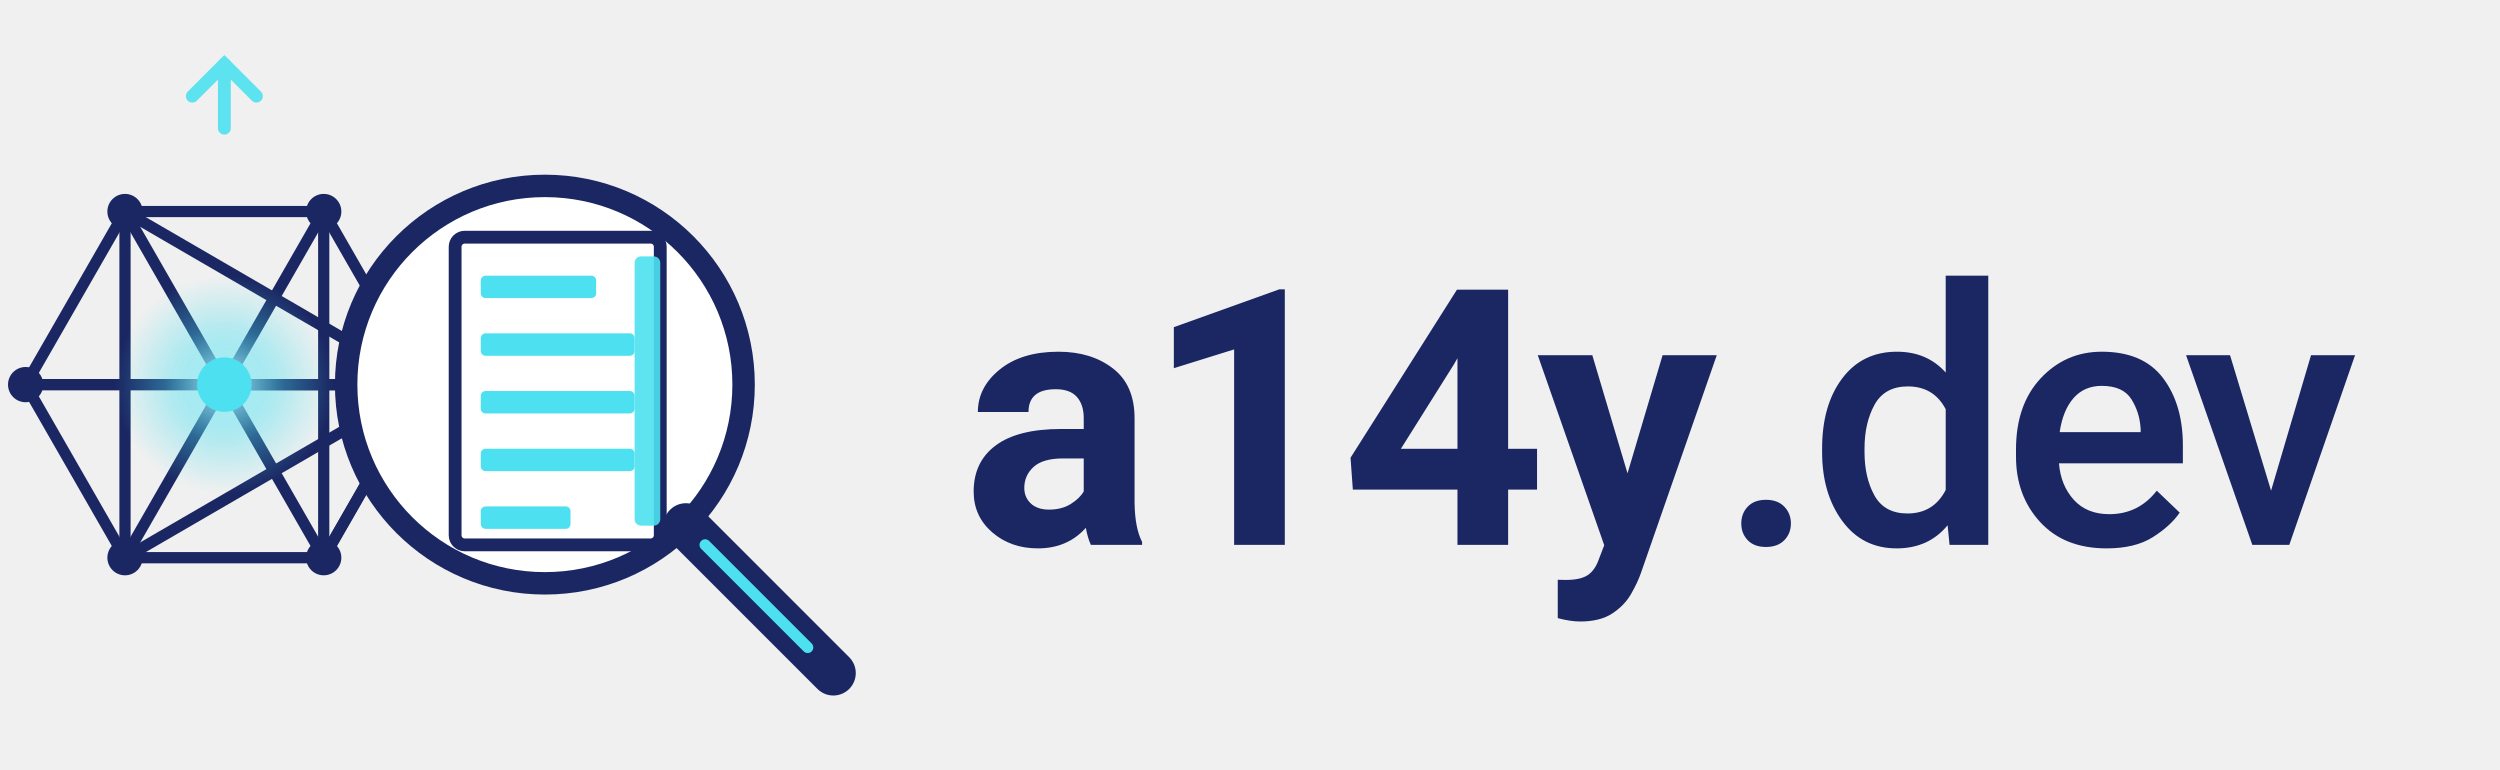
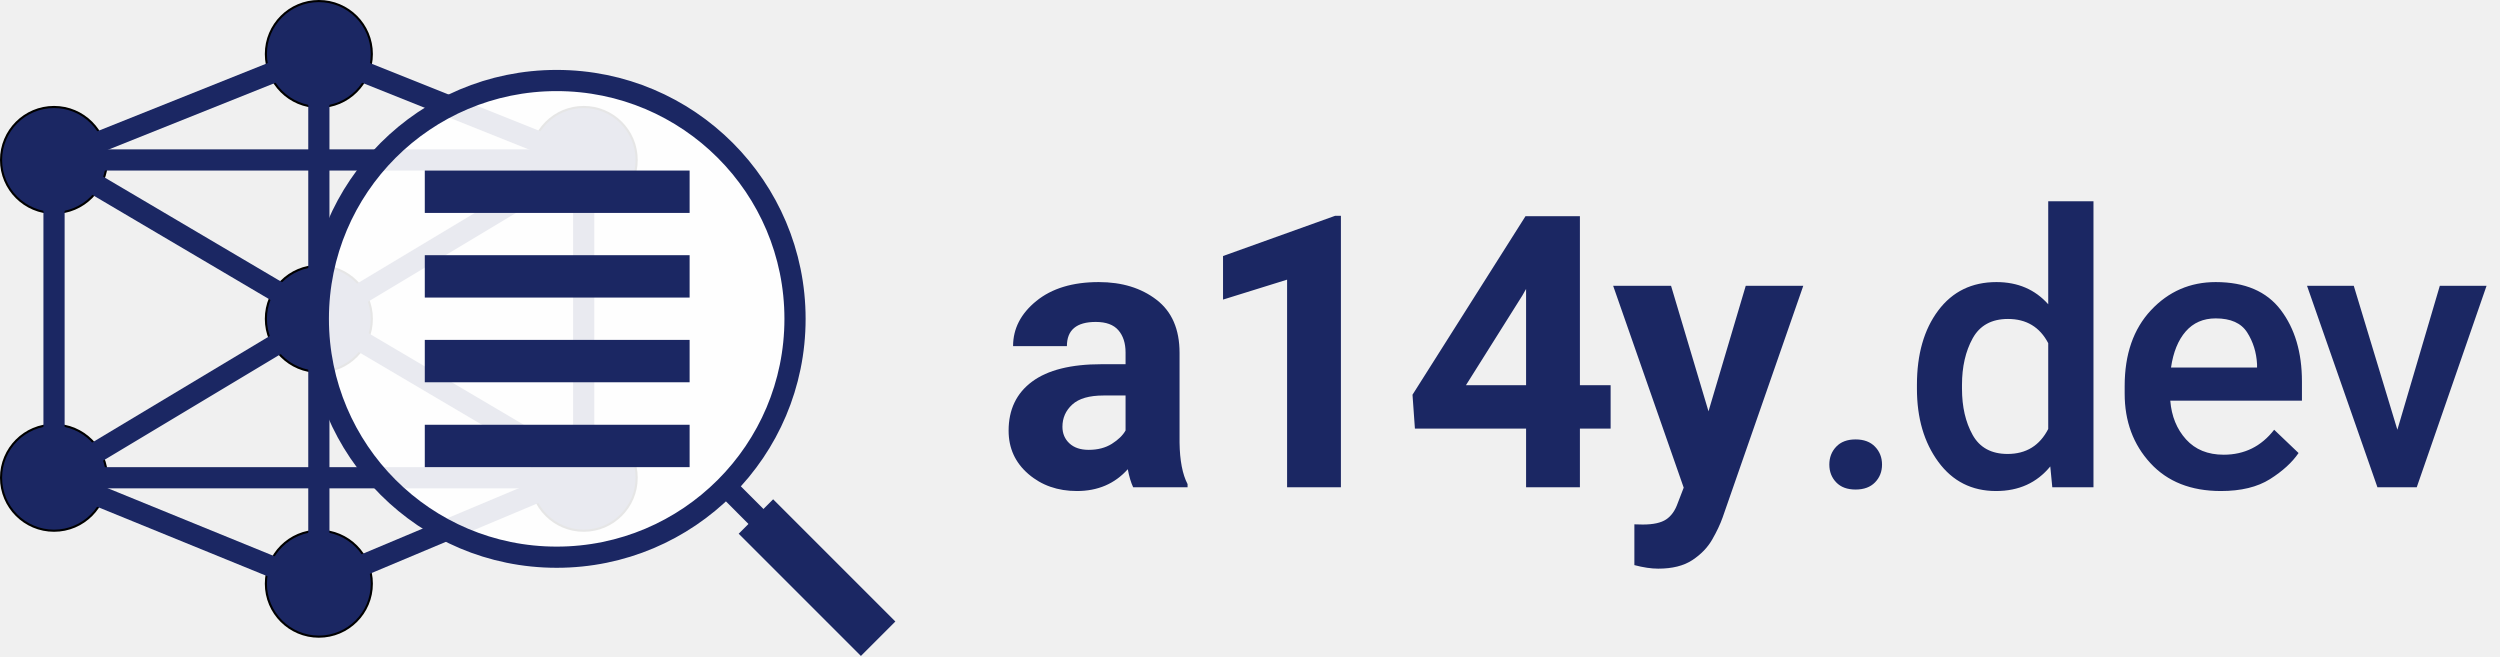
- <svg xmlns="http://www.w3.org/2000/svg" viewBox="0 0 780 240" fill="none" role="img" aria-label="a14y.dev">
+ <svg xmlns="http://www.w3.org/2000/svg" viewBox="0 0 1180 310" role="img" aria-label="a14y.dev">
  <defs>
-     <radialGradient id="a14y-lockup-core-glow" cx="0.5" cy="0.5" r="0.5">
-       <stop offset="0%" stop-color="#b8eff7" stop-opacity="1" />
-       <stop offset="55%" stop-color="#4de0f0" stop-opacity="0.35" />
-       <stop offset="100%" stop-color="#4de0f0" stop-opacity="0" />
-     </radialGradient>
+     <style>
+       .lk-1 { stroke-width: 20px; }
+       .lk-1, .lk-2, .lk-3 { fill: none; stroke: #1b2763; }
+       .lk-1, .lk-2, .lk-3, .lk-4 { stroke-miterlimit: 10; }
+       .lk-2 { stroke-width: 23px; }
+       .lk-3 { stroke-width: 10px; }
+       .lk-5 { fill: #fff; opacity: .9; }
+       .lk-4 { fill: #1b2763; stroke: #000; }
+     </style>
  </defs>
-   <g stroke="#4de0f0" stroke-width="4" stroke-linecap="round" fill="none" opacity="0.9">
-     <path d="M60 30 L70 20 L80 30" />
-     <path d="M70 20 L70 40" />
-   </g>
-   <g stroke="#1b2763" stroke-width="3.5" stroke-linecap="round">
-     <line x1="132" y1="120" x2="70" y2="120" />
-     <line x1="132" y1="120" x2="101" y2="66" />
-     <line x1="132" y1="120" x2="39" y2="66" />
-     <line x1="132" y1="120" x2="8" y2="120" />
-     <line x1="132" y1="120" x2="39" y2="174" />
-     <line x1="132" y1="120" x2="101" y2="174" />
-     <line x1="101" y1="66" x2="39" y2="66" />
-     <line x1="39" y1="66" x2="8" y2="120" />
-     <line x1="8" y1="120" x2="39" y2="174" />
-     <line x1="39" y1="174" x2="101" y2="174" />
-     <line x1="101" y1="174" x2="132" y2="120" />
-     <line x1="101" y1="66" x2="39" y2="174" />
-     <line x1="39" y1="66" x2="101" y2="174" />
-     <line x1="101" y1="66" x2="101" y2="174" />
-     <line x1="39" y1="66" x2="39" y2="174" />
-     <line x1="8" y1="120" x2="132" y2="120" />
-   </g>
-   <g fill="#1b2763">
-     <circle cx="132" cy="120" r="5.5" />
-     <circle cx="101" cy="66" r="5.5" />
-     <circle cx="39" cy="66" r="5.5" />
-     <circle cx="8" cy="120" r="5.5" />
-     <circle cx="39" cy="174" r="5.5" />
-     <circle cx="101" cy="174" r="5.5" />
-   </g>
-   <circle cx="70" cy="120" r="34" fill="url(#a14y-lockup-core-glow)" />
-   <circle cx="70" cy="120" r="8.5" fill="#4de0f0" />
-   <circle cx="170" cy="120" r="62" fill="#ffffff" stroke="#1b2763" stroke-width="7" />
-   <rect x="142" y="74" width="64" height="96" rx="3" fill="#ffffff" stroke="#1b2763" stroke-width="4" />
-   <g fill="#4de0f0">
-     <rect x="150" y="86" width="36" height="7" rx="1.5" />
-     <rect x="150" y="104" width="48" height="7" rx="1.5" />
-     <rect x="150" y="122" width="48" height="7" rx="1.5" />
-     <rect x="150" y="140" width="48" height="7" rx="1.5" />
-     <rect x="150" y="158" width="28" height="7" rx="1.5" />
-   </g>
-   <rect x="198" y="80" width="8" height="84" rx="2" fill="#4de0f0" opacity="0.9" />
-   <line x1="214" y1="164" x2="260" y2="210" stroke="#1b2763" stroke-width="14" stroke-linecap="round" />
-   <line x1="220" y1="170" x2="252" y2="202" stroke="#4de0f0" stroke-width="3.5" stroke-linecap="round" />
-   <text x="300" y="170" font-family="-apple-system, BlinkMacSystemFont, 'Segoe UI', Roboto, 'Helvetica Neue', Helvetica, Arial, sans-serif" font-size="112" font-weight="700" letter-spacing="-3" fill="#1b2763">a14y<tspan font-weight="500" opacity="0.75">.dev</tspan>
+   <circle class="lk-4" cx="25.5" cy="75.5" r="25" />
+   <circle class="lk-4" cx="150.5" cy="275.5" r="25" />
+   <circle class="lk-4" cx="275.5" cy="225.5" r="25" />
+   <circle class="lk-4" cx="25.5" cy="225.5" r="25" />
+   <circle class="lk-4" cx="275.5" cy="75.5" r="25" />
+   <circle class="lk-4" cx="150.5" cy="25.5" r="25" />
+   <circle class="lk-4" cx="150.5" cy="150.5" r="25" />
+   <line class="lk-3" x1="150.5" y1="25.5" x2="25.5" y2="75.5" />
+   <line class="lk-3" x1="275.5" y1="75.5" x2="150.5" y2="25.5" />
+   <line class="lk-3" x1="275.5" y1="223" x2="275.5" y2="75.5" />
+   <line class="lk-3" x1="150.5" y1="275.5" x2="275.5" y2="223" />
+   <line class="lk-3" x1="25.5" y1="225.5" x2="148.08" y2="275.5" />
+   <line class="lk-3" x1="25.5" y1="75.5" x2="25.5" y2="225.5" />
+   <line class="lk-3" x1="275.5" y1="75.5" x2="25.5" y2="225.5" />
+   <line class="lk-3" x1="25.5" y1="75.5" x2="275.5" y2="223" />
+   <line class="lk-3" x1="150.5" y1="25.5" x2="150.5" y2="275.5" />
+   <line class="lk-3" x1="25.5" y1="75.5" x2="275.5" y2="75.5" />
+   <line class="lk-3" x1="25.5" y1="225.5" x2="275.5" y2="225.5" />
+   <circle class="lk-5" cx="262.5" cy="150.5" r="112.5" />
+   <circle class="lk-3" cx="262.75" cy="150.5" r="112.5" />
+   <line class="lk-3" x1="375.5" y1="262.5" x2="342.48" y2="229.41" />
+   <line class="lk-2" x1="356.79" y1="243.79" x2="414.48" y2="301.48" />
+   <line class="lk-1" x1="200.5" y1="90.5" x2="325.5" y2="90.5" />
+   <line class="lk-1" x1="200.5" y1="130.45" x2="325.5" y2="130.45" />
+   <line class="lk-1" x1="200.5" y1="170.43" x2="325.5" y2="170.43" />
+   <line class="lk-1" x1="200.5" y1="210.49" x2="325.5" y2="210.49" />
+   <text x="470" y="230" font-family="-apple-system, BlinkMacSystemFont, 'Segoe UI', Roboto, 'Helvetica Neue', Helvetica, Arial, sans-serif" font-size="180" font-weight="700" letter-spacing="-4" fill="#1b2763">a14y<tspan font-weight="500" opacity="0.75">.dev</tspan>
  </text>
</svg>
